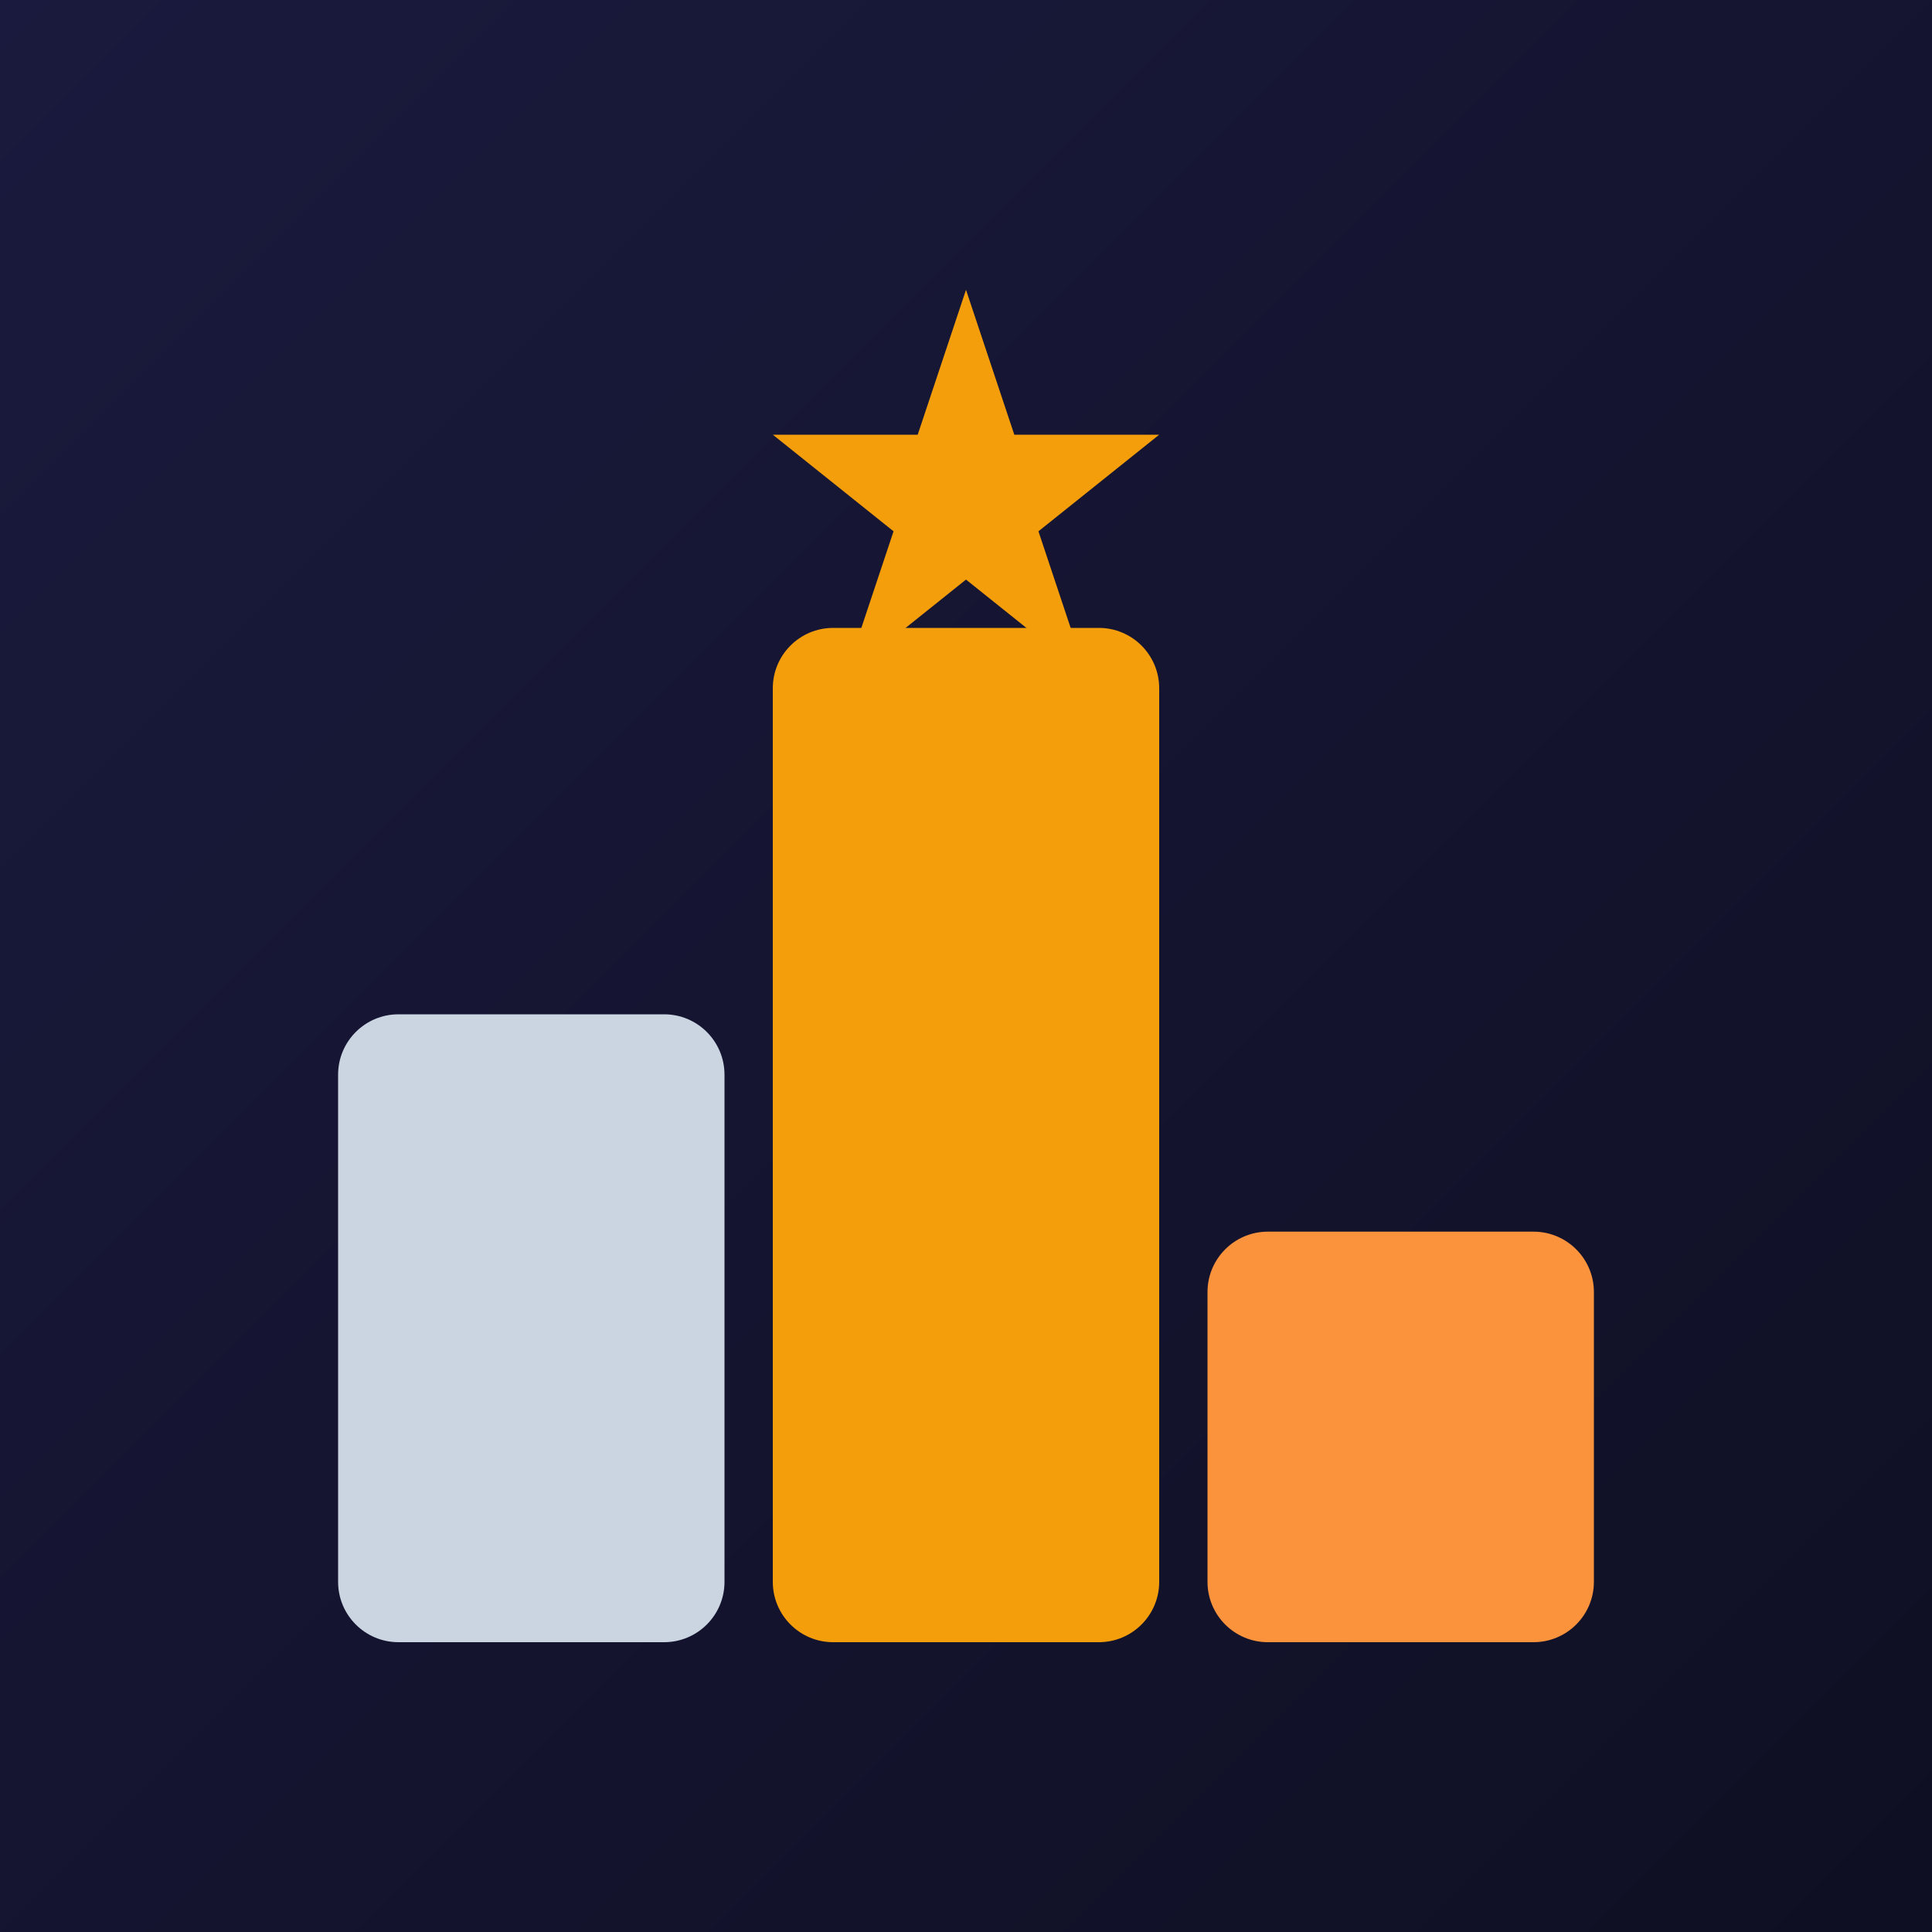
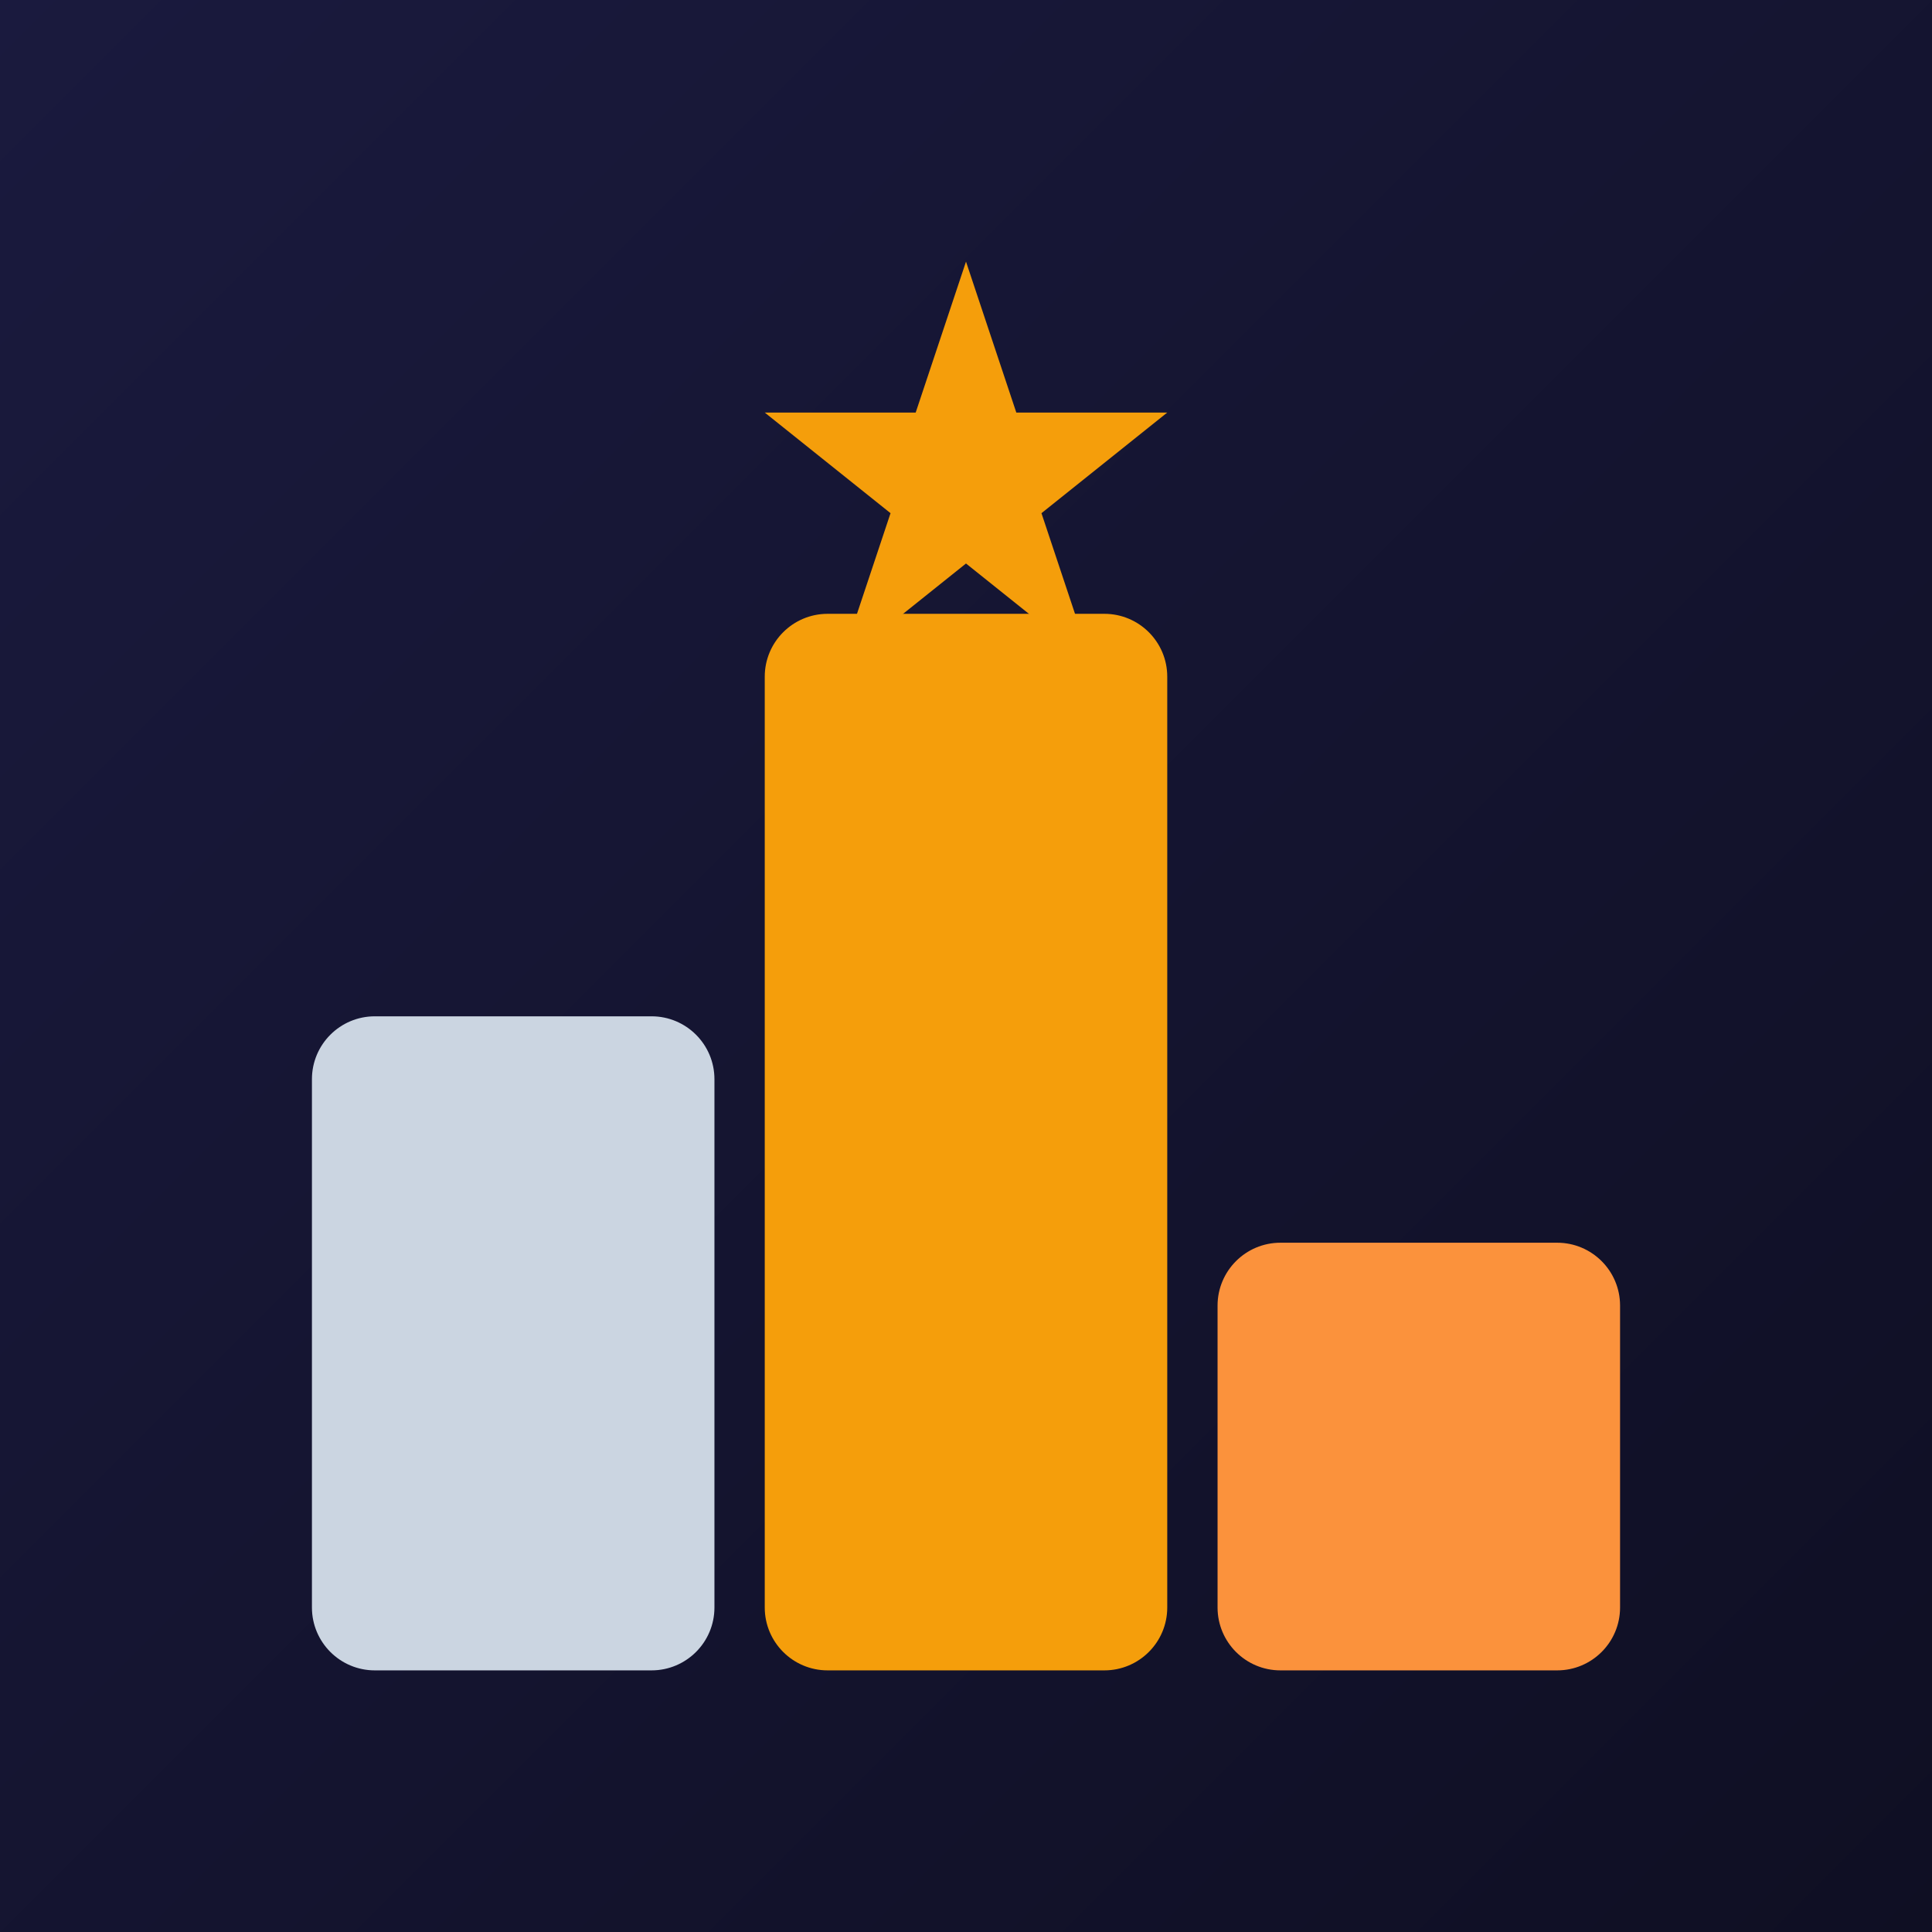
<svg xmlns="http://www.w3.org/2000/svg" viewBox="0 0 192 192" width="192" height="192">
  <defs>
    <linearGradient id="bg" x1="0" y1="0" x2="1" y2="1">
      <stop offset="0%" stop-color="#1a1a3e" />
      <stop offset="100%" stop-color="#0f0f23" />
    </linearGradient>
  </defs>
  <rect width="192" height="192" fill="url(#bg)" />
-   <g transform="translate(96,96) scale(1.20) translate(-96,-96)">
+   <g transform="translate(96,96) scale(1.25) translate(-96,-96)">
    <rect x="44" y="100" width="32" height="52" rx="5" fill="#CBD5E1" />
    <rect x="80" y="68" width="32" height="84" rx="5" fill="#F59E0B" />
    <rect x="116" y="118" width="32" height="34" rx="5" fill="#FB923C" />
    <path d="M 96 40 L 100 52 L 112 52 L 102 60 L 106 72 L 96 64 L 86 72 L 90 60 L 80 52 L 92 52 Z" fill="#F59E0B" />
  </g>
</svg>
